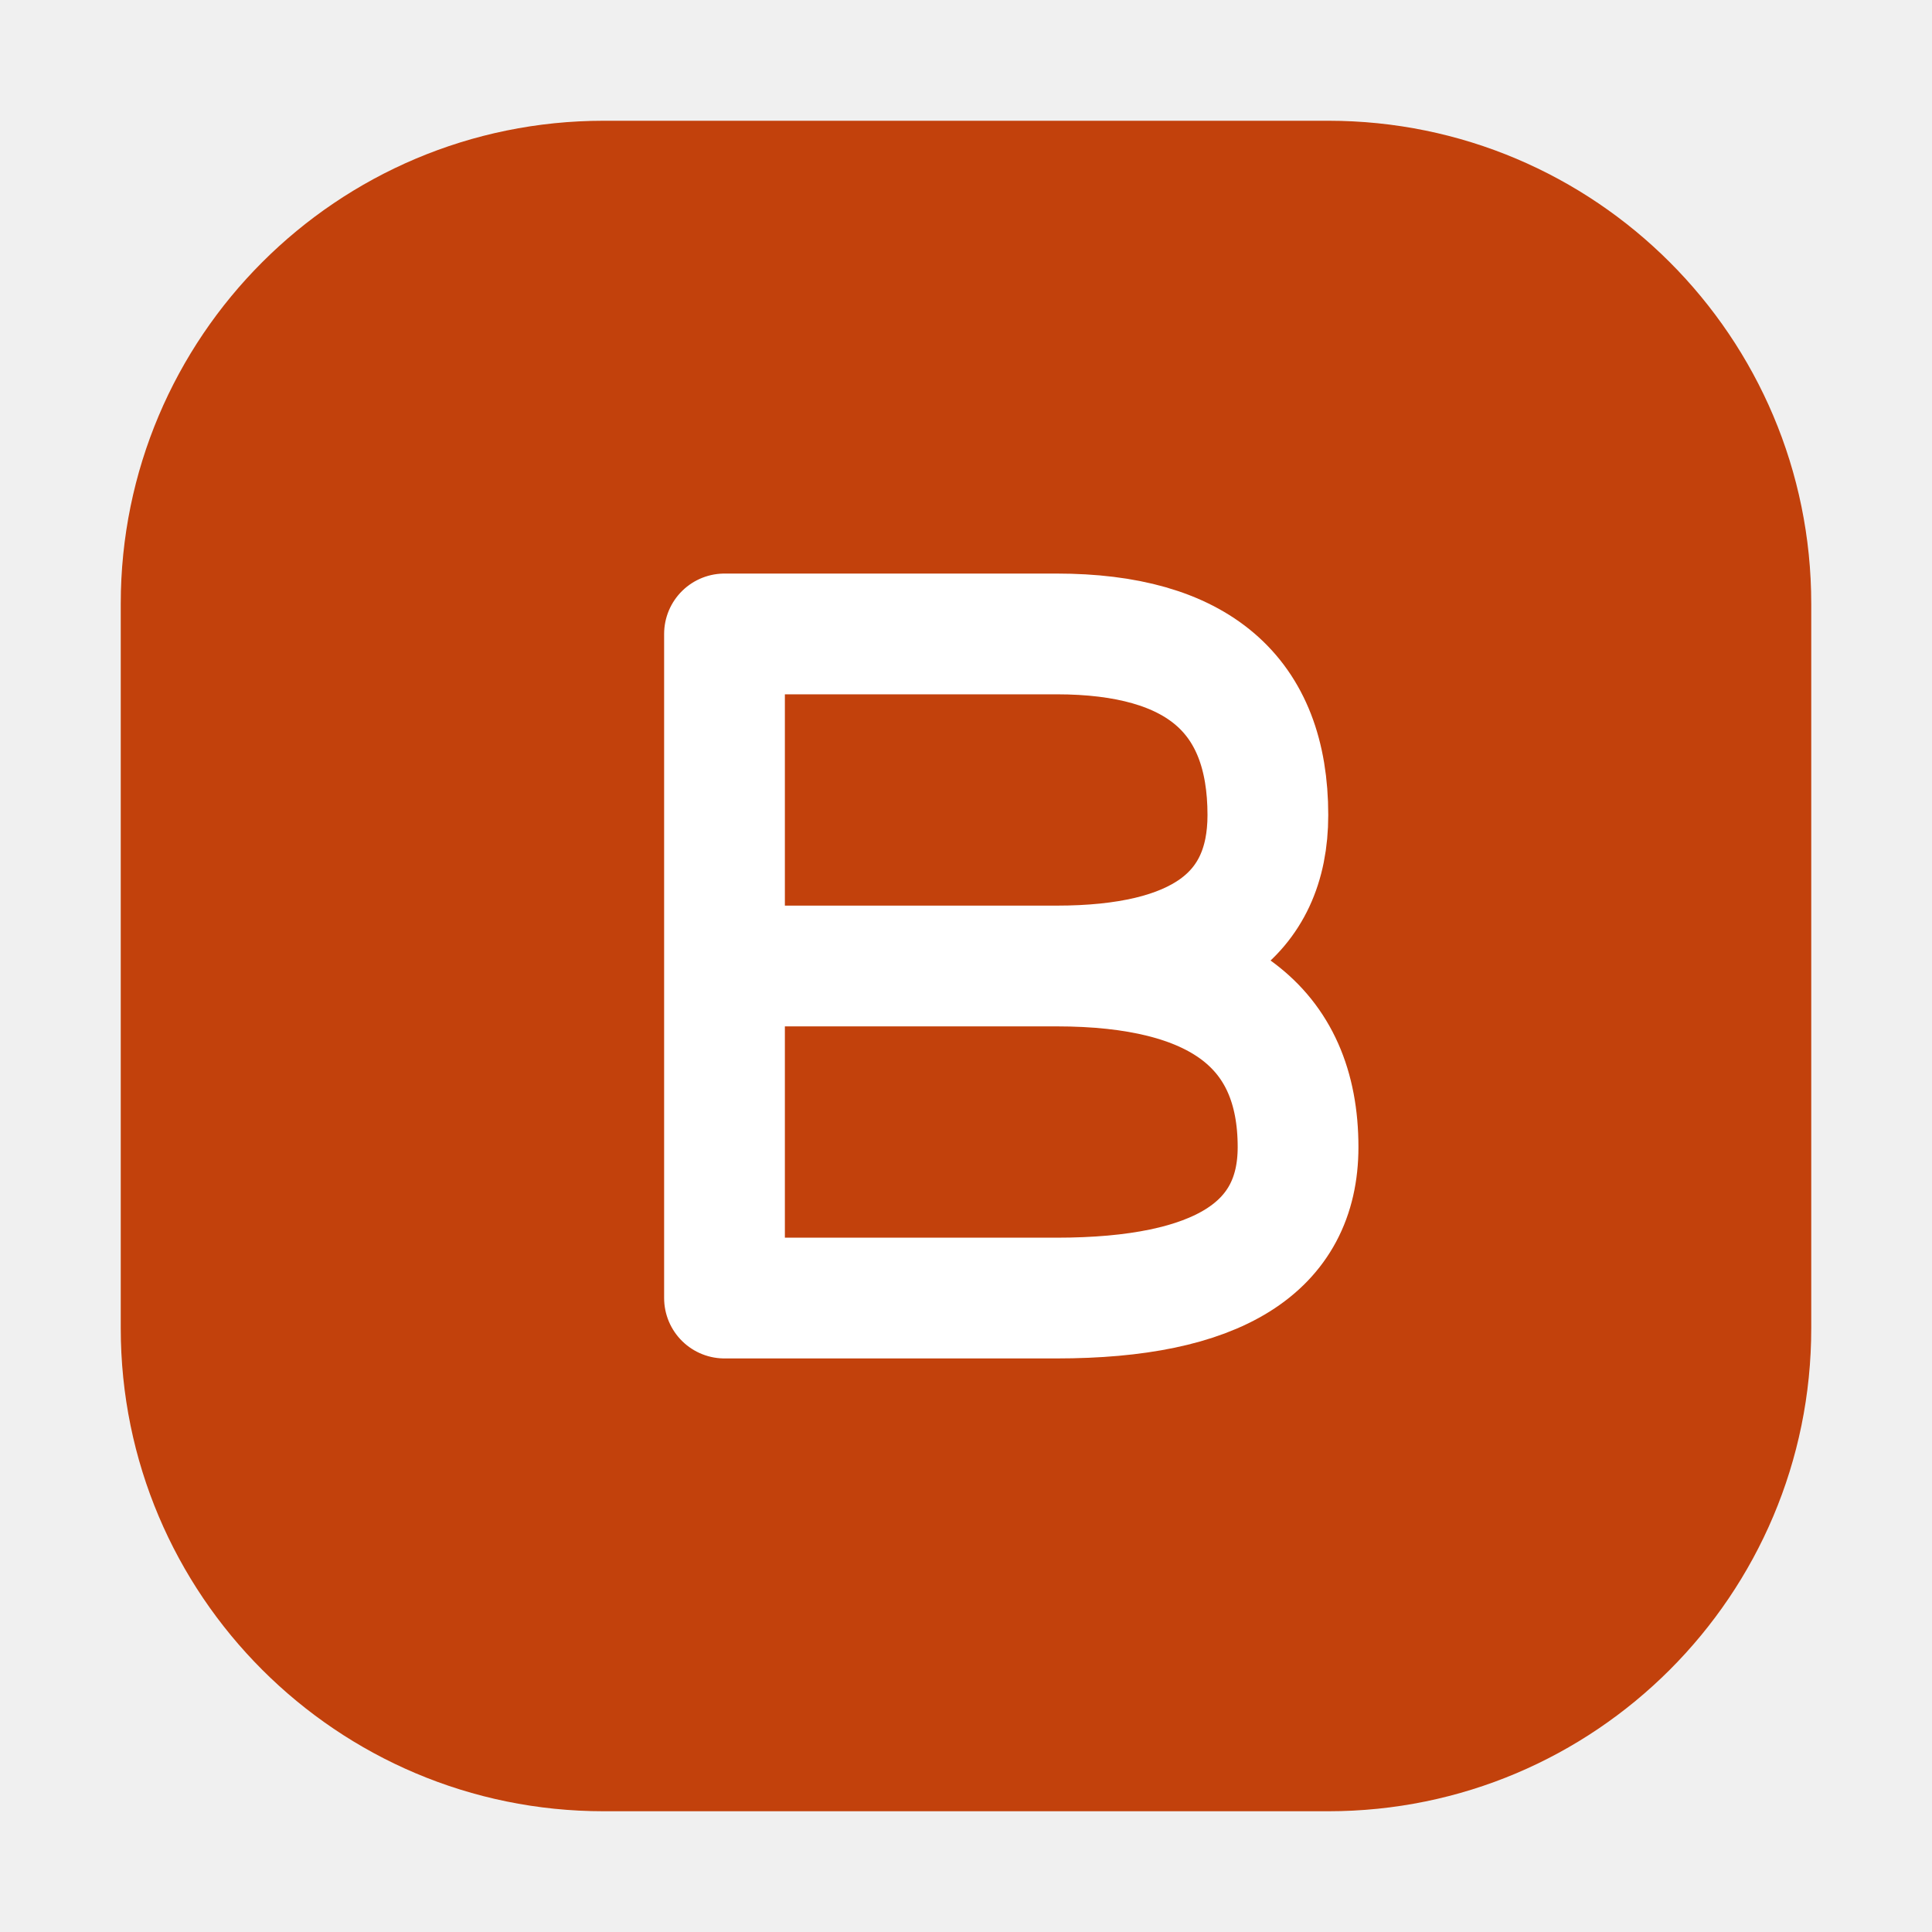
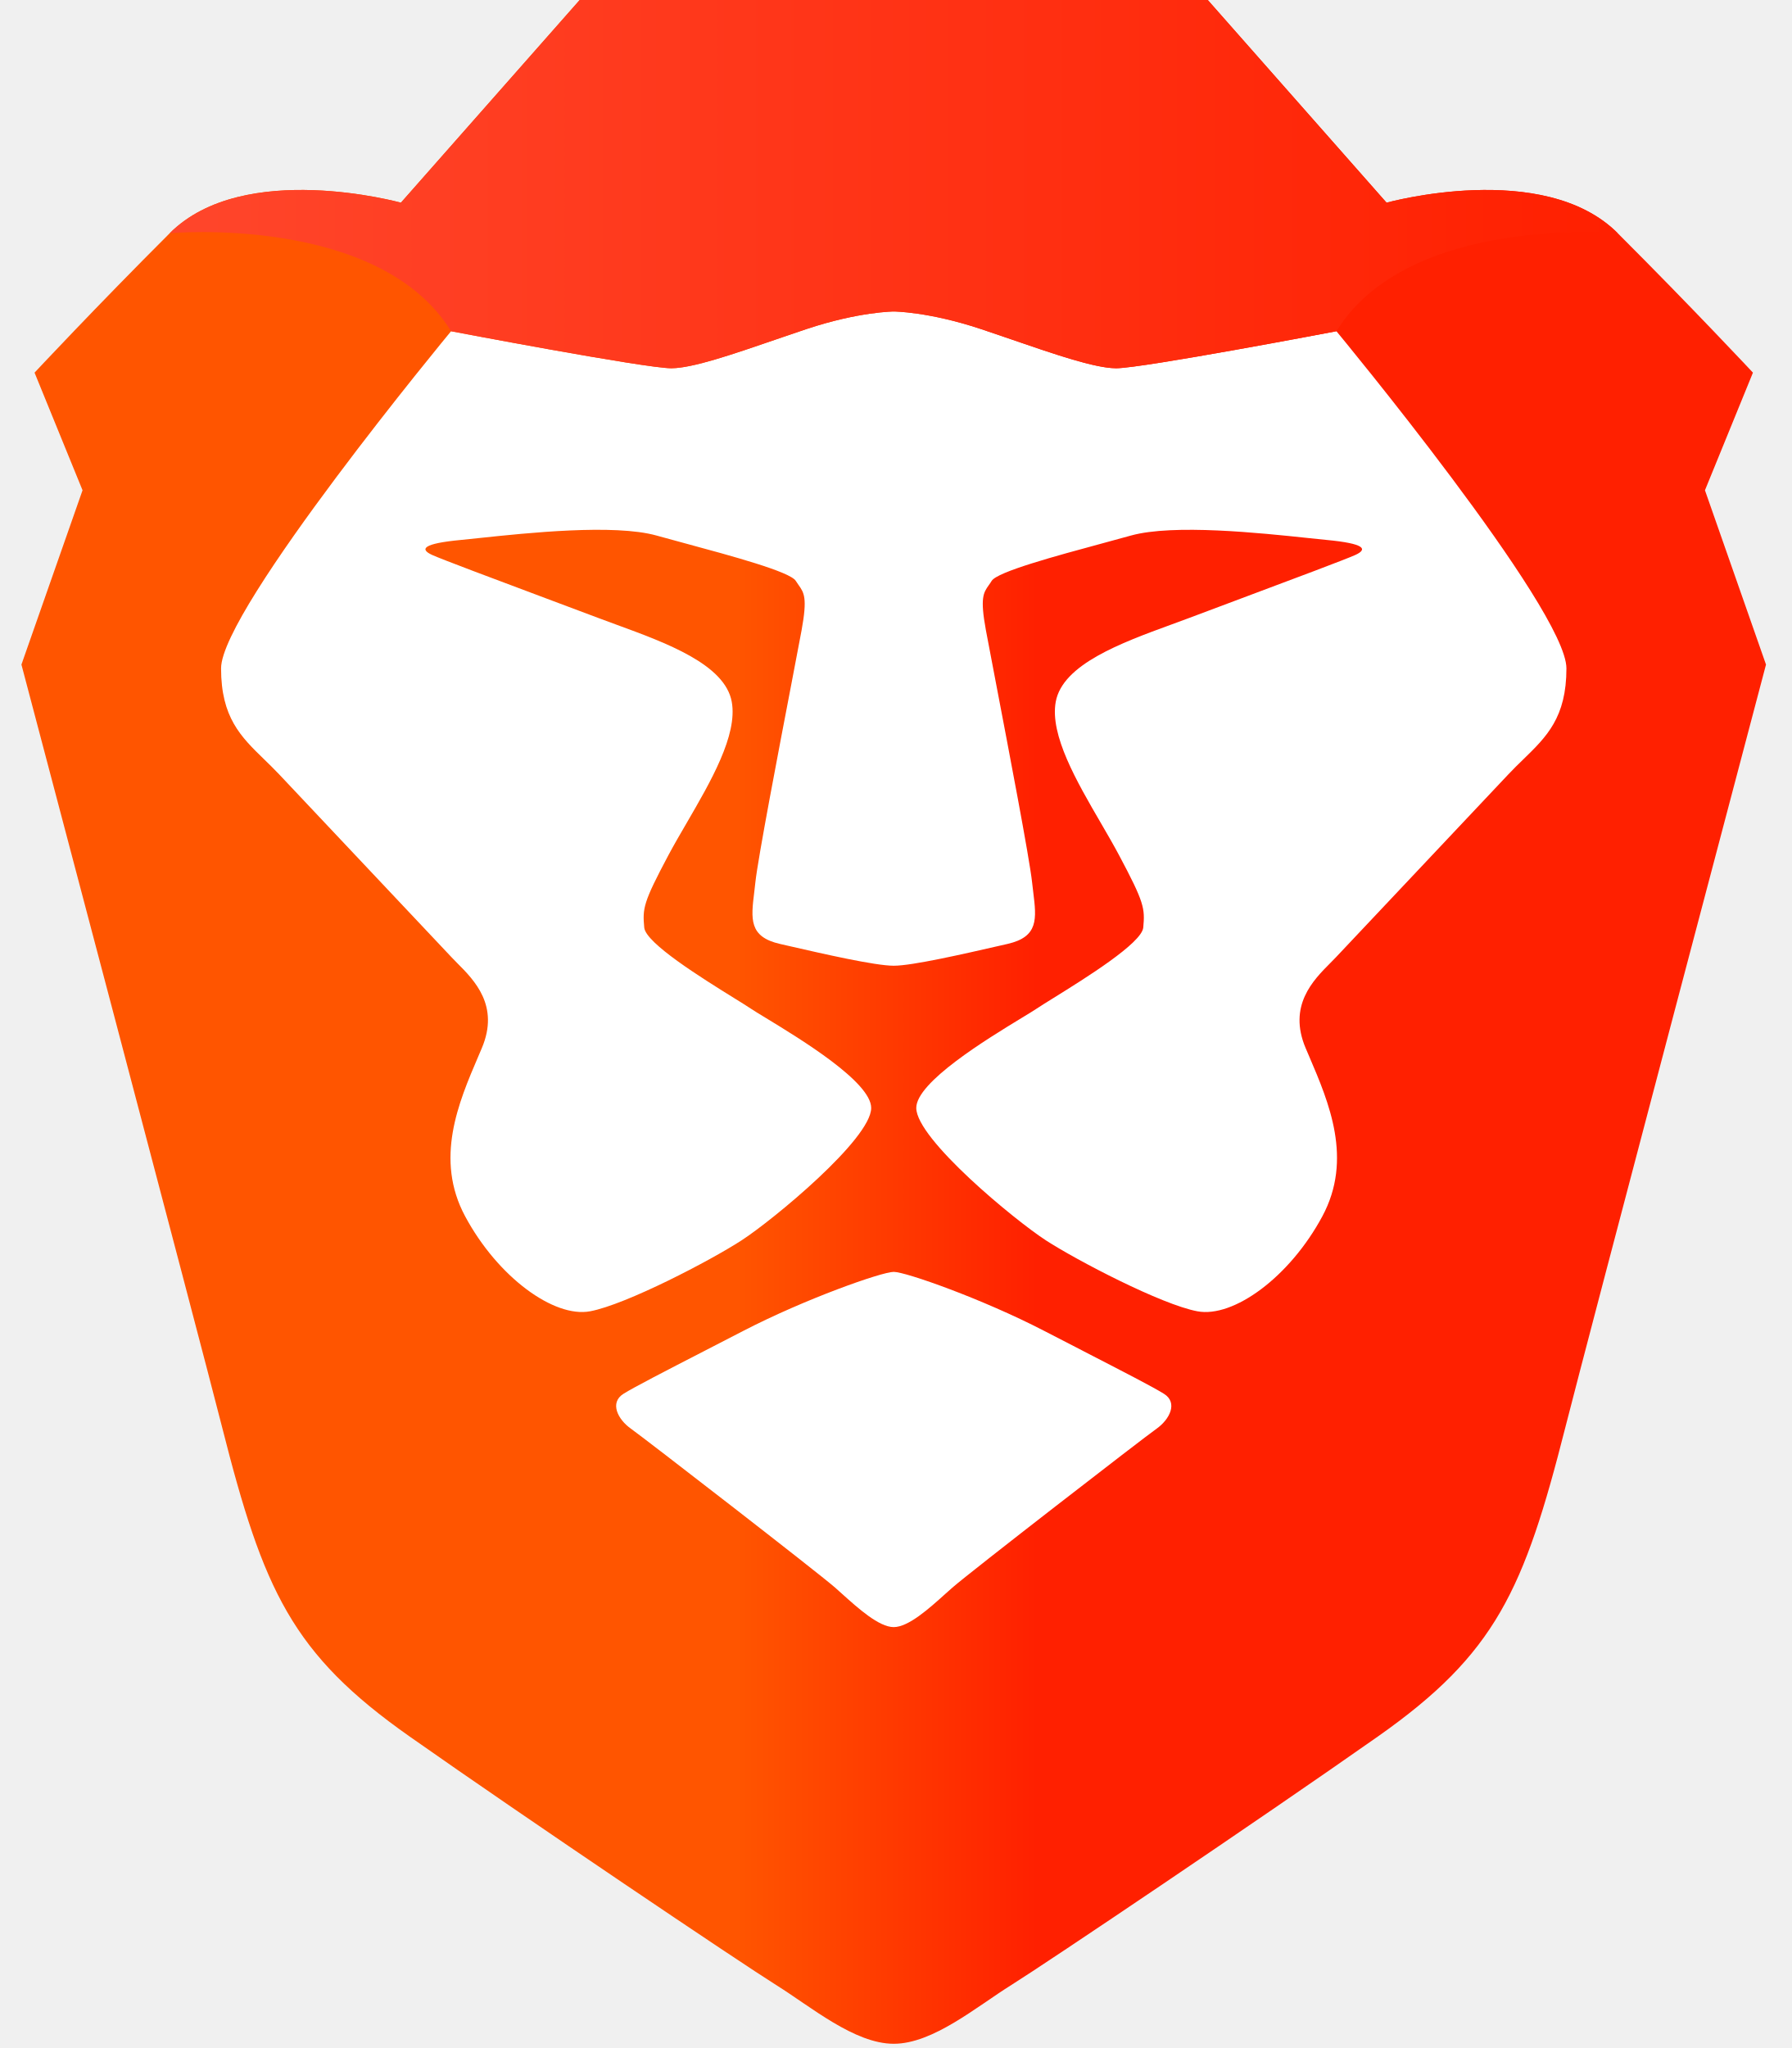
- <svg xmlns="http://www.w3.org/2000/svg" viewBox="0 0 64 64">
-   <rect x="4" y="4" width="56" height="56" rx="16" fill="#c2410c" />
-   <path d="M24 21H35Q42 21 42 27Q42 32 35 32H24M35 32Q43 32 43 38Q43 43 35 43H24V21" fill="none" stroke="white" stroke-width="4" stroke-linecap="round" stroke-linejoin="round" />
+ <svg xmlns="http://www.w3.org/2000/svg" width="56" height="64" viewBox="0 0 56 64" fill="none">
+   <path fill-rule="evenodd" clip-rule="evenodd" d="M53.292 15.321l1.5-3.676s-1.909-2.043-4.227-4.358c-2.317-2.315-7.225-.953-7.225-.953L37.751 0H18.12l-5.589 6.334s-4.908-1.362-7.225.953C2.988 9.602 1.08 11.645 1.08 11.645l1.5 3.676-1.91 5.447s5.614 21.236 6.272 23.83c1.295 5.106 2.181 7.08 5.862 9.668 3.68 2.587 10.36 7.08 11.45 7.762 1.091.68 2.455 1.84 3.682 1.84 1.227 0 2.59-1.16 3.68-1.84 1.091-.681 7.77-5.175 11.452-7.762 3.68-2.587 4.567-4.562 5.862-9.668.657-2.594 6.27-23.83 6.27-23.83l-1.908-5.447z" fill="url(#paint0_linear)" />
+   <path fill-rule="evenodd" clip-rule="evenodd" d="M34.888 11.508c.818 0 6.885-1.157 6.885-1.157s7.189 8.68 7.189 10.536c0 1.534-.619 2.134-1.347 2.842-.152.148-.31.3-.467.468l-5.39 5.717a9.42 9.42 0 01-.176.18c-.538.54-1.33 1.336-.772 2.658l.115.269c.613 1.432 1.37 3.2.407 4.99-1.025 1.906-2.78 3.178-3.905 2.967-1.124-.21-3.766-1.589-4.737-2.218-.971-.63-4.05-3.166-4.05-4.137 0-.809 2.214-2.155 3.29-2.81.214-.13.383-.232.48-.298.111-.075.297-.19.526-.332.981-.61 2.754-1.71 2.799-2.197.055-.602.034-.778-.758-2.264-.168-.316-.365-.654-.568-1.004-.754-1.295-1.598-2.745-1.41-3.784.21-1.173 2.05-1.845 3.608-2.415.194-.07.385-.14.567-.209l1.623-.609c1.556-.582 3.284-1.229 3.57-1.36.394-.181.292-.355-.903-.468a54.655 54.655 0 01-.58-.06c-1.48-.157-4.209-.446-5.535-.077-.261.073-.553.152-.86.235-1.49.403-3.317.897-3.493 1.182-.03.05-.06.093-.089.133-.168.238-.277.394-.091 1.406.055.302.169.895.31 1.629.41 2.148 1.053 5.498 1.134 6.25.011.106.024.207.036.305.103.84.171 1.399-.805 1.622l-.255.058c-1.102.252-2.717.623-3.3.623-.584 0-2.2-.37-3.302-.623l-.254-.058c-.976-.223-.907-.782-.804-1.622.012-.098.024-.2.035-.305.081-.753.725-4.112 1.137-6.259.14-.73.253-1.32.308-1.62.185-1.012.076-1.168-.092-1.406a3.743 3.743 0 01-.09-.133c-.174-.285-2-.779-3.491-1.182-.307-.083-.6-.162-.86-.235-1.327-.37-4.055-.08-5.535.077-.226.024-.422.045-.58.06-1.196.113-1.297.287-.903.468.285.131 2.013.778 3.568 1.36.597.223 1.17.437 1.624.609.183.069.373.138.568.21 1.558.57 3.398 1.241 3.608 2.414.187 1.039-.657 2.489-1.41 3.784-.204.35-.4.688-.569 1.004-.791 1.486-.812 1.662-.757 2.264.044.488 1.816 1.587 2.798 2.197.229.142.415.257.526.332.098.066.266.168.48.298 1.076.654 3.29 2 3.29 2.81 0 .97-3.078 3.507-4.05 4.137-.97.63-3.612 2.008-4.737 2.218-1.124.21-2.88-1.061-3.904-2.966-.963-1.791-.207-3.559.406-4.99l.115-.27c.559-1.322-.233-2.118-.772-2.658a9.377 9.377 0 01-.175-.18l-5.39-5.717c-.158-.167-.316-.32-.468-.468-.728-.707-1.346-1.308-1.346-2.842 0-1.855 7.189-10.536 7.189-10.536s6.066 1.157 6.884 1.157c.653 0 1.913-.433 3.227-.885.333-.114.669-.23 1-.34 1.635-.545 2.726-.549 2.726-.549s1.09.004 2.726.549c.33.11.667.226 1 .34 1.313.452 2.574.885 3.226.885zm-1.041 30.706c1.282.66 2.192 1.128 2.536 1.343.445.278.174.803-.232 1.09-.405.285-5.853 4.499-6.381 4.965l-.215.191c-.509.459-1.159 1.044-1.62 1.044-.46 0-1.11-.586-1.62-1.044l-.213-.191c-.53-.466-5.977-4.68-6.382-4.966-.405-.286-.677-.81-.232-1.09.344-.214 1.255-.683 2.539-1.344l1.22-.629c1.92-.992 4.315-1.837 4.689-1.837.373 0 2.767.844 4.689 1.837.436.226.845.437 1.222.63z" fill="#fff" />
+   <path fill-rule="evenodd" clip-rule="evenodd" d="M43.34 6.334L37.751 0H18.12l-5.589 6.334s-4.908-1.362-7.225.953c0 0 6.544-.59 8.793 3.064 0 0 6.066 1.157 6.884 1.157.818 0 2.59-.68 4.226-1.225 1.636-.545 2.727-.549 2.727-.549s1.09.004 2.726.549 3.408 1.225 4.226 1.225c.818 0 6.885-1.157 6.885-1.157 2.249-3.654 8.792-3.064 8.792-3.064-2.317-2.315-7.225-.953-7.225-.953z" fill="url(#paint1_linear)" />
+   <defs>
+     <linearGradient id="paint0_linear" x1=".671" y1="64.319" x2="55.2" y2="64.319" gradientUnits="userSpaceOnUse">
+       <stop stop-color="#F50" />
+       <stop offset=".41" stop-color="#F50" />
+       <stop offset=".582" stop-color="#FF2000" />
+       <stop offset="1" stop-color="#FF2000" />
+     </linearGradient>
+     <linearGradient id="paint1_linear" x1="6.278" y1="11.466" x2="50.565" y2="11.466" gradientUnits="userSpaceOnUse">
+       <stop stop-color="#FF452A" />
+       <stop offset="1" stop-color="#FF2000" />
+     </linearGradient>
+   </defs>
</svg>
